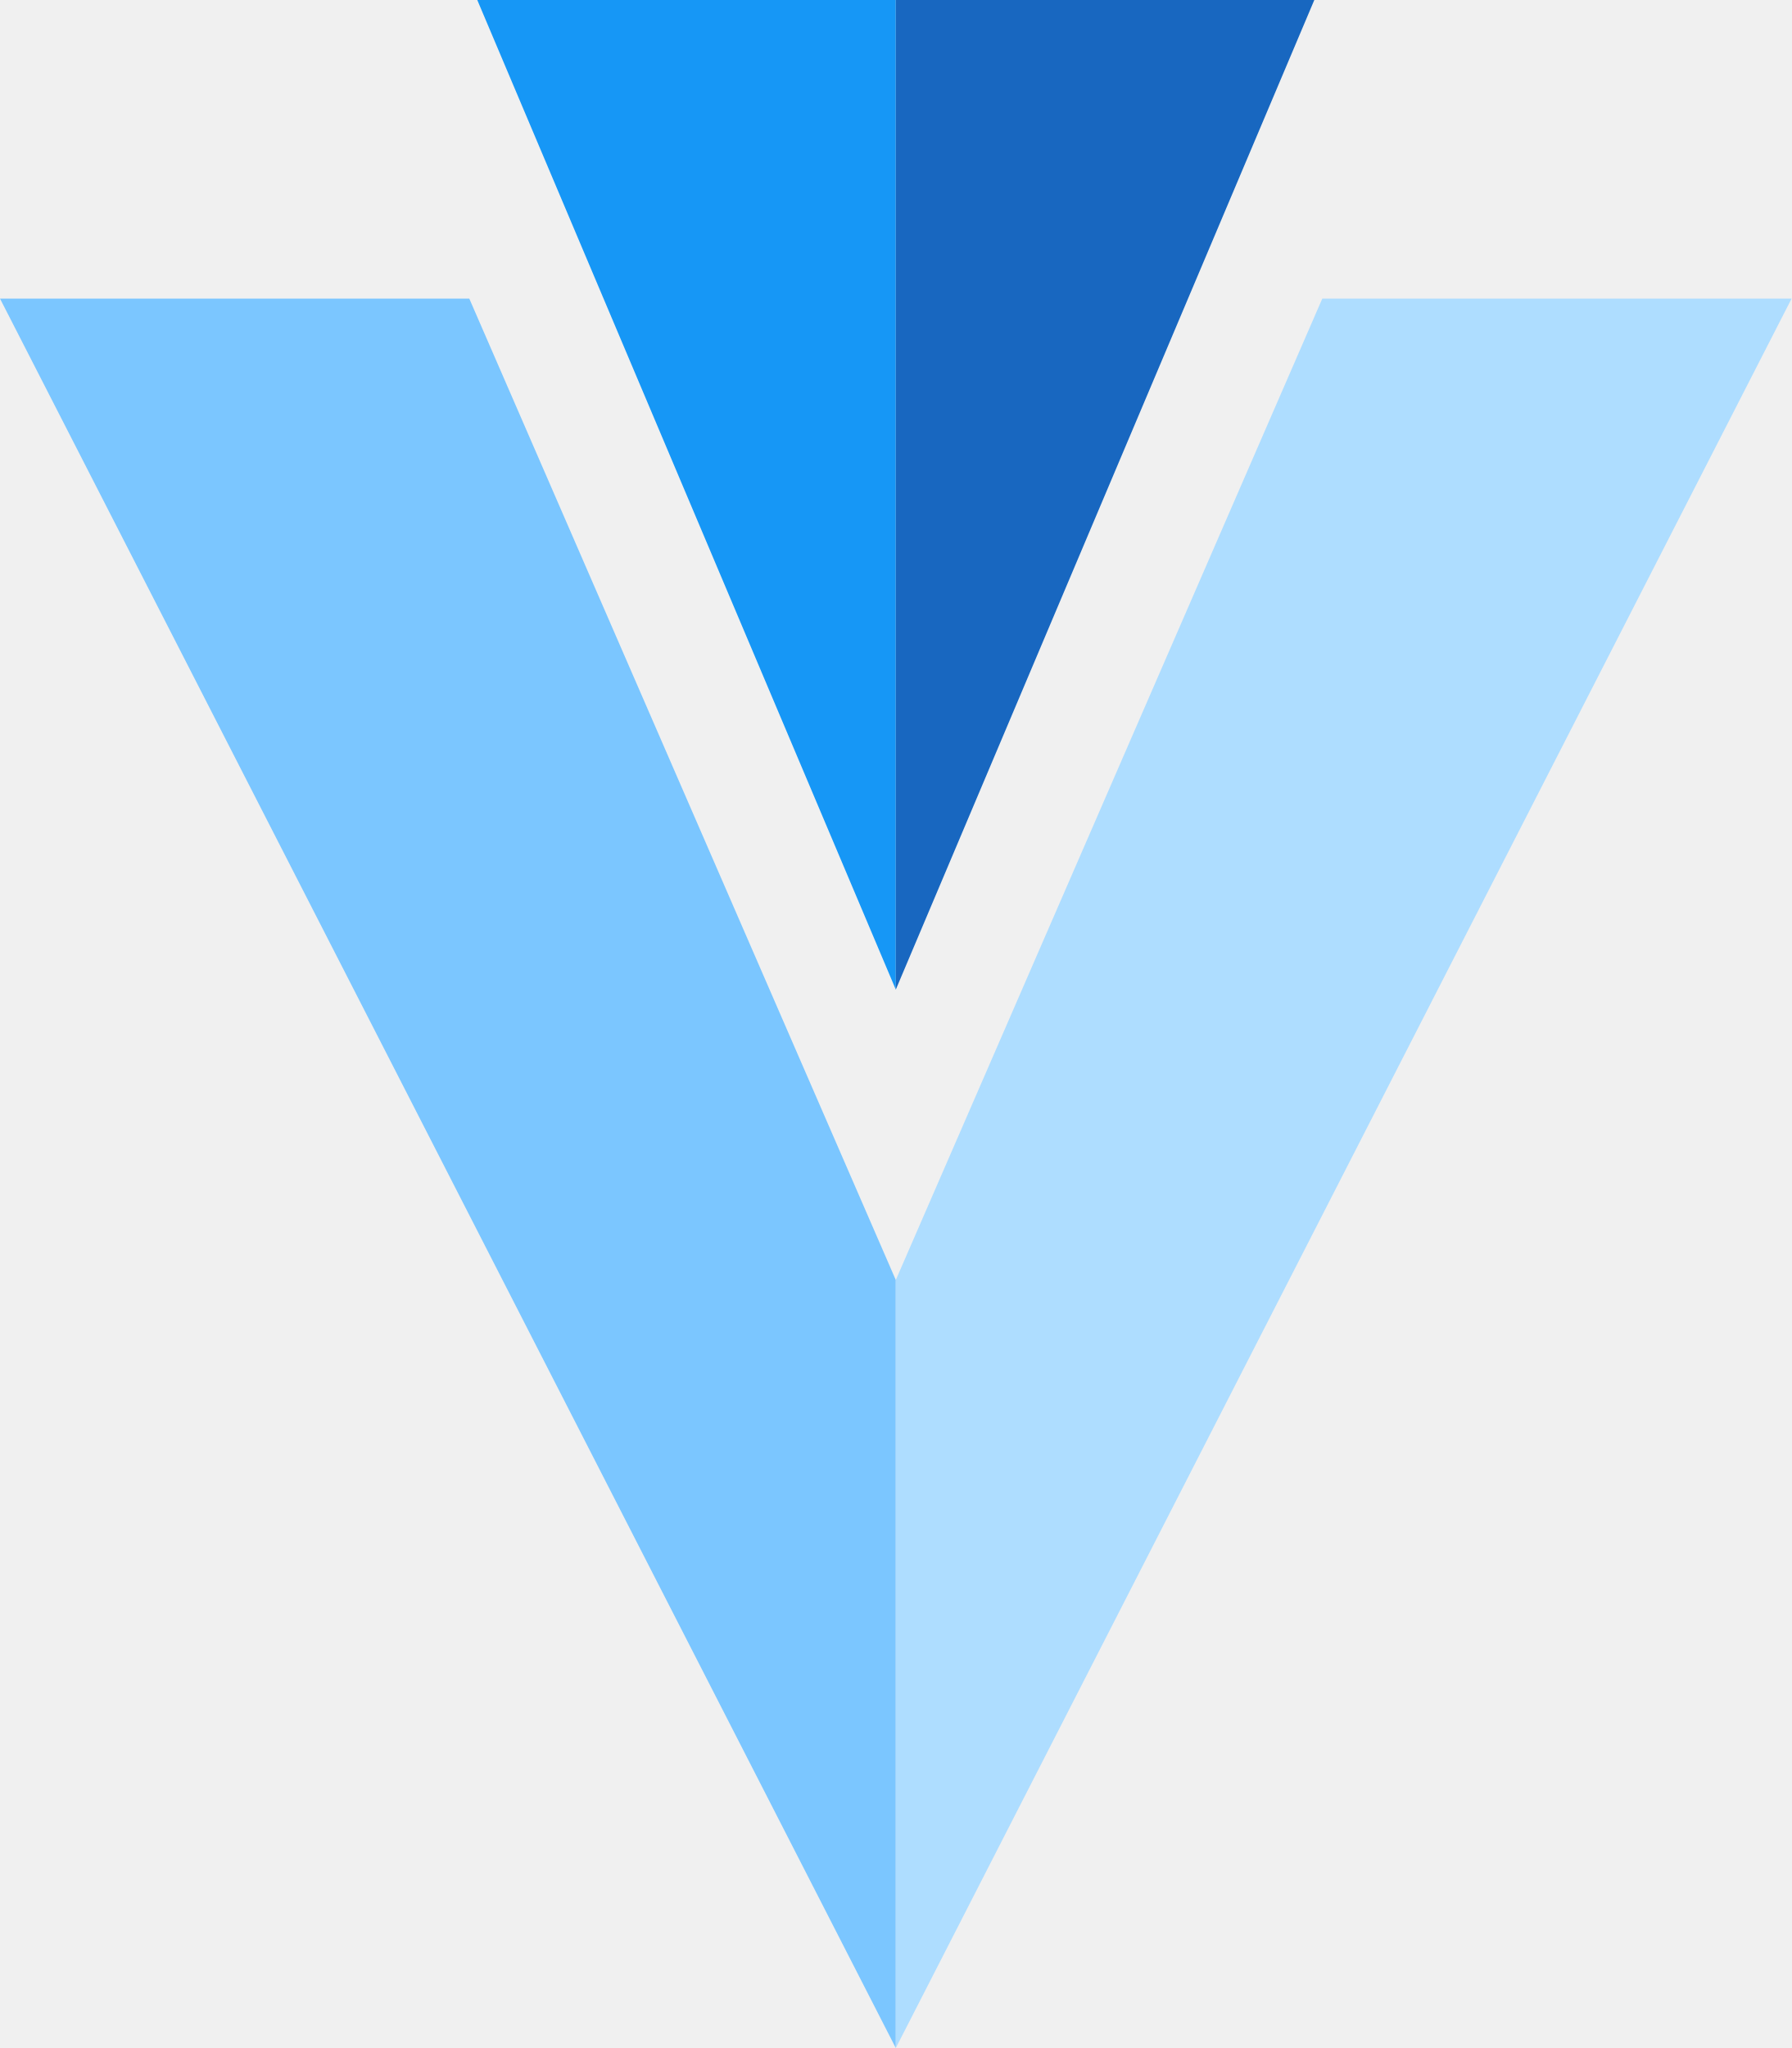
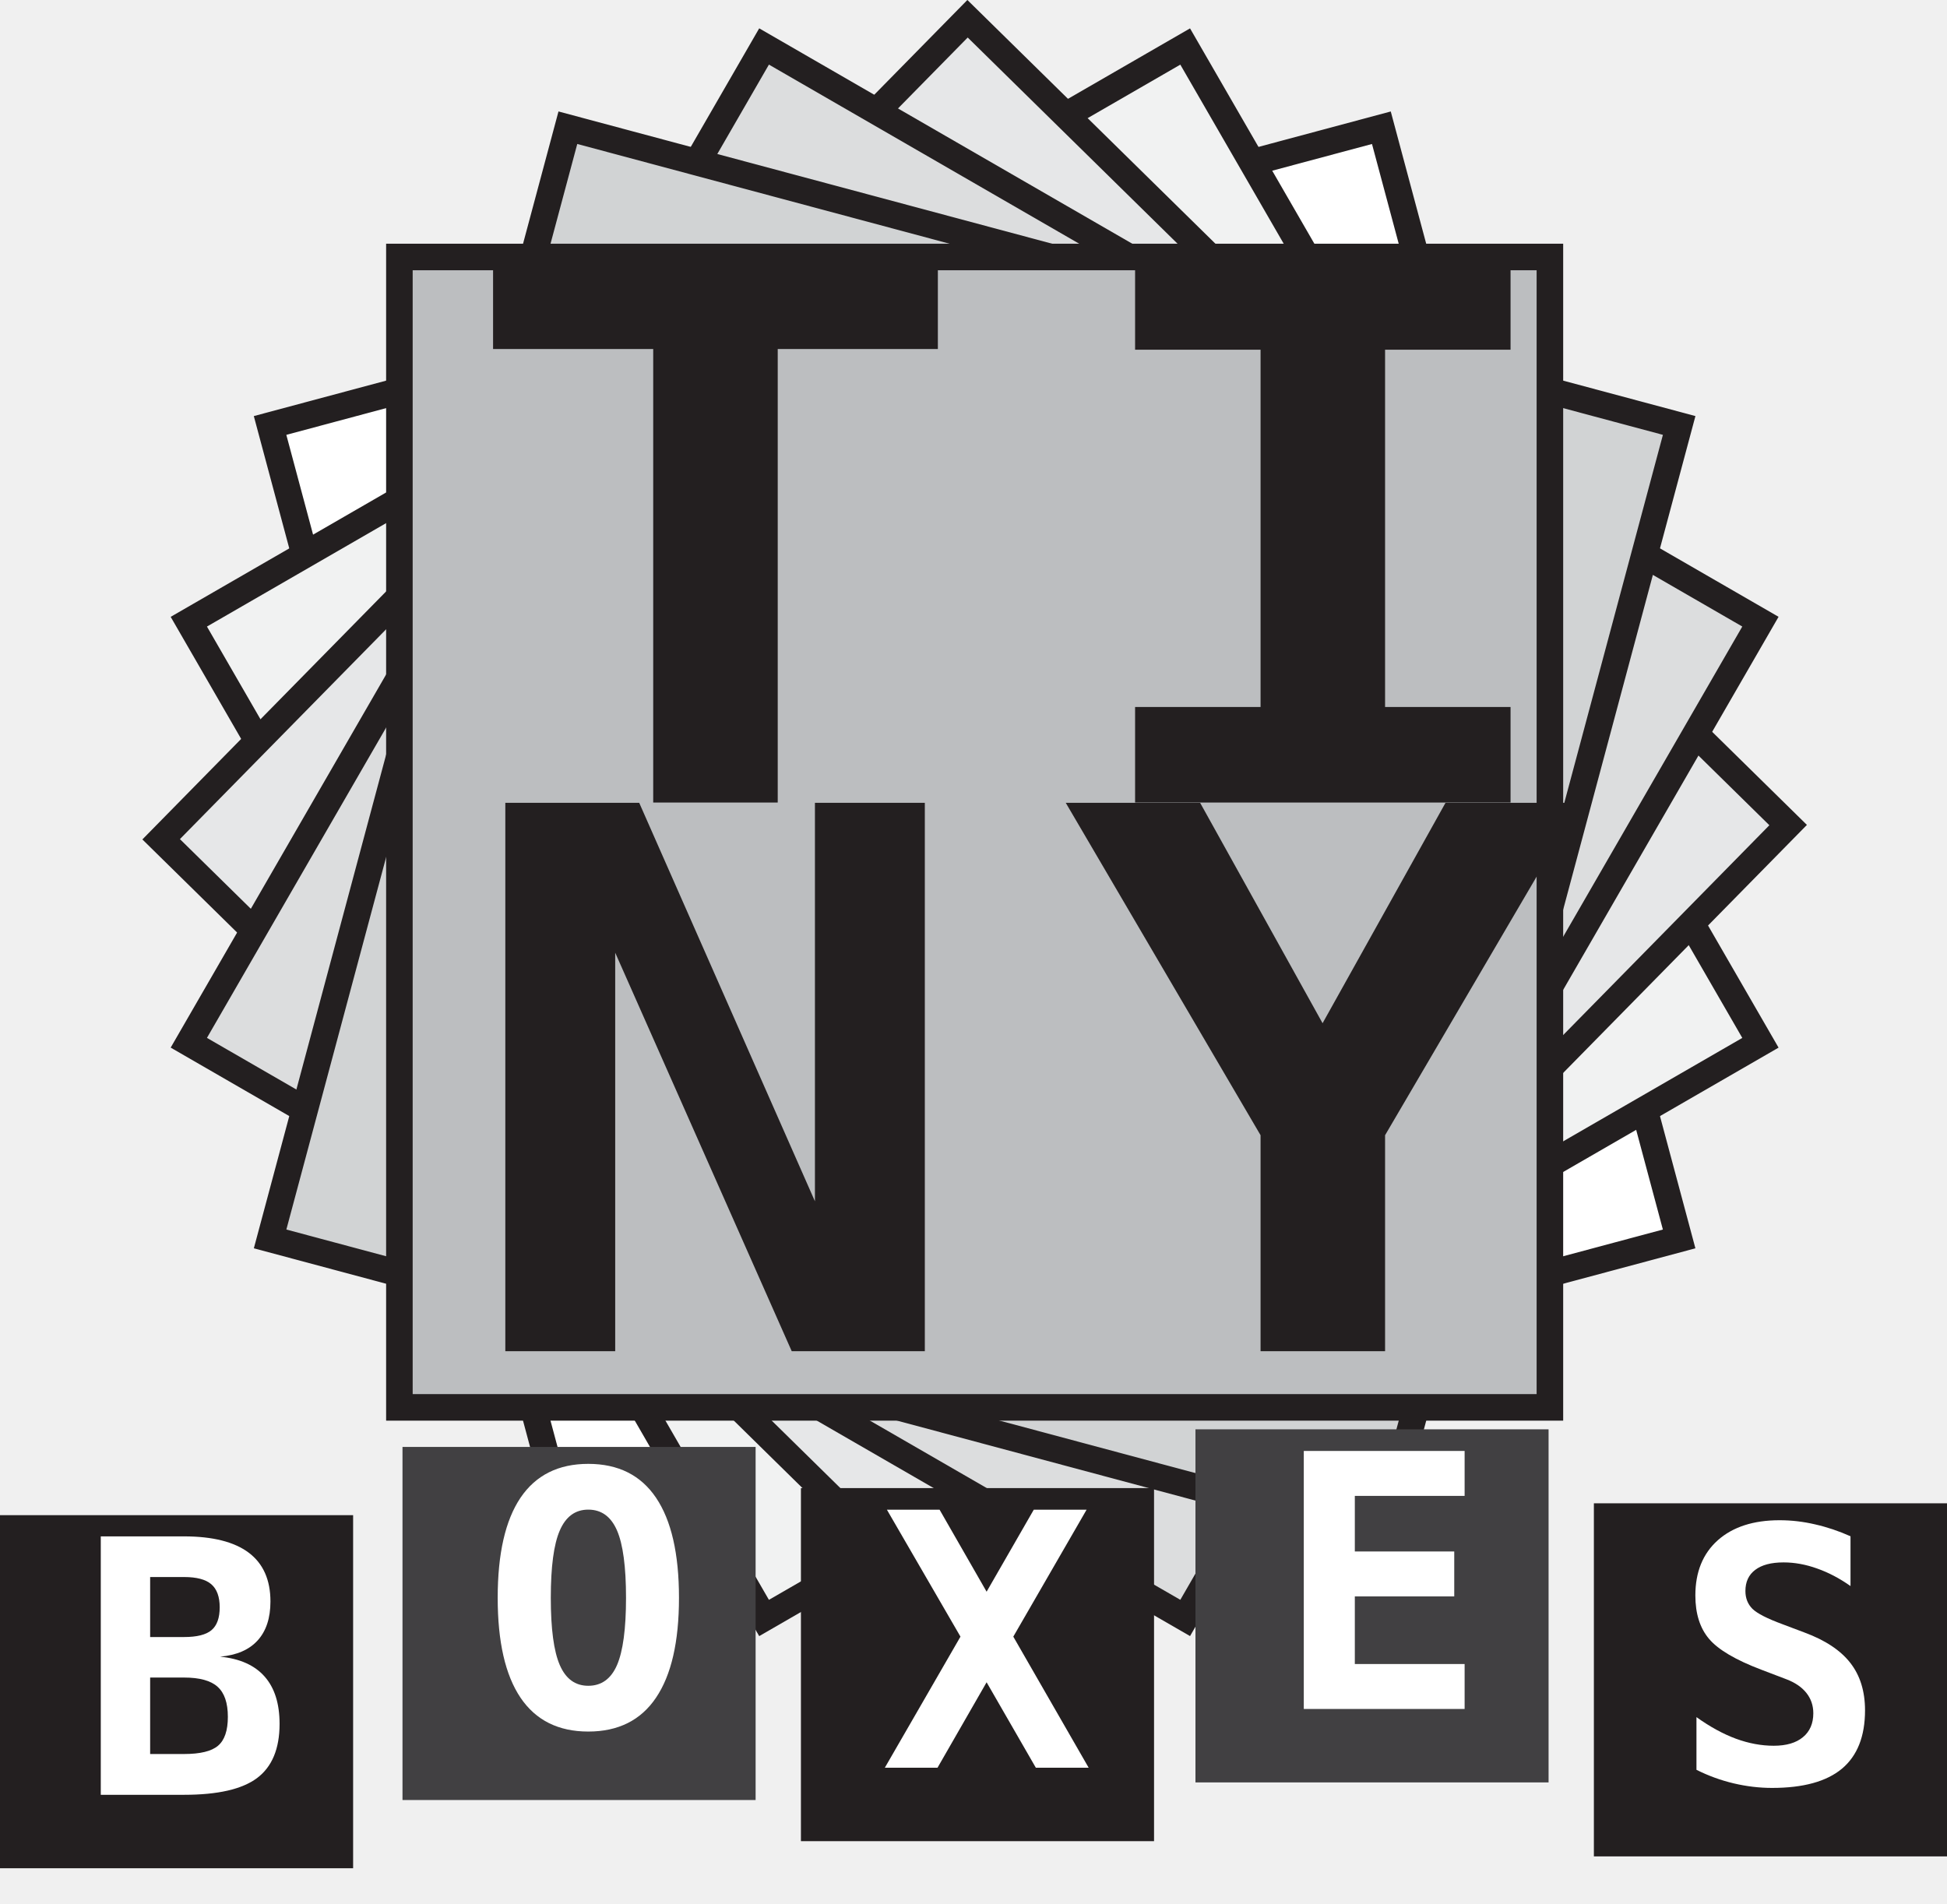
- <svg xmlns="http://www.w3.org/2000/svg" id="Layer_1" data-name="Layer 1" viewBox="0 0 87.5 100">
+ <svg xmlns="http://www.w3.org/2000/svg" viewBox="0 0 220 215.12">
  <defs>
-     <style>.cls-1{fill:#1697f6;}.cls-2{fill:#7bc6ff;}.cls-3{fill:#1867c0;}.cls-4{fill:#aeddff;}</style>
+     <style>.cls-1,.cls-9{fill:#fff;}.cls-1,.cls-2,.cls-3,.cls-4,.cls-5,.cls-6{stroke:#231f20;stroke-miterlimit:10;stroke-width:3px;}.cls-2{fill:#f1f2f2;}.cls-3{fill:#e6e7e8;}.cls-4{fill:#dcddde;}.cls-5{fill:#d1d3d4;}.cls-6{fill:#bcbec0;}.cls-7{font-size:85px;letter-spacing:0.1em;}.cls-7,.cls-8{fill:#231f20;}.cls-7,.cls-9{font-family:Consolas-Bold, Consolas;font-weight:700;}.cls-9{font-size:40px;}.cls-10{fill:#414042;}</style>
  </defs>
-   <polyline class="cls-1" points="43.75 0 23.31 0 43.75 48.32" />
-   <polygon class="cls-2" points="43.75 62.5 43.75 100 0 14.58 22.92 14.58 43.75 62.5" />
-   <polyline class="cls-3" points="43.75 0 64.19 0 43.75 48.32" />
-   <polygon class="cls-4" points="64.58 14.58 87.5 14.58 43.75 100 43.75 62.5 64.58 14.58" />
+   <g id="Layer_5" data-name="Layer 5">
+     <rect class="cls-1" x="231.05" y="323.12" width="130" height="130" transform="translate(-276.29 -204.23) rotate(-15)" />
+     <rect class="cls-2" x="231.05" y="323.12" width="130" height="130" transform="translate(-340.32 -94.05) rotate(-30)" />
+     <rect class="cls-3" x="231.05" y="323.12" width="130" height="130" transform="translate(49.25 578.37) rotate(-135.5)" />
+     <rect class="cls-4" x="231.05" y="323.12" width="130" height="130" transform="translate(-374.02 156.37) rotate(-60)" />
+     <rect class="cls-5" x="231.05" y="323.12" width="130" height="130" transform="translate(-341.39 279.55) rotate(-75)" />
+     <rect class="cls-6" x="45.13" y="29.04" width="130" height="130" />
+   </g>
+   <g id="TINY">
+     <text class="cls-7" transform="translate(51.42 90.69) scale(1.15 1)">TI<tspan x="0" y="62">NY</tspan>
+     </text>
+   </g>
+   <g id="BOXES">
+     <rect class="cls-8" y="171.22" width="39.9" height="39.9" />
+     <text class="cls-9" transform="translate(8.95 202.82)">B</text>
+     <rect class="cls-10" x="45.48" y="163.51" width="39.9" height="39.9" />
+     <text class="cls-9" transform="translate(54.44 195.11)">O</text>
+     <rect class="cls-8" x="90.5" y="168.16" width="39.9" height="39.9" />
+     <text class="cls-9" transform="translate(99.45 199.76)">X</text>
+     <rect class="cls-10" x="135.08" y="161.52" width="39.9" height="39.9" />
+     <text class="cls-9" transform="translate(144.04 193.12)">E</text>
+     <rect class="cls-8" x="180.1" y="169.88" width="39.9" height="39.9" />
+     <text class="cls-9" transform="translate(189.05 201.48)">S</text>
+   </g>
</svg>
